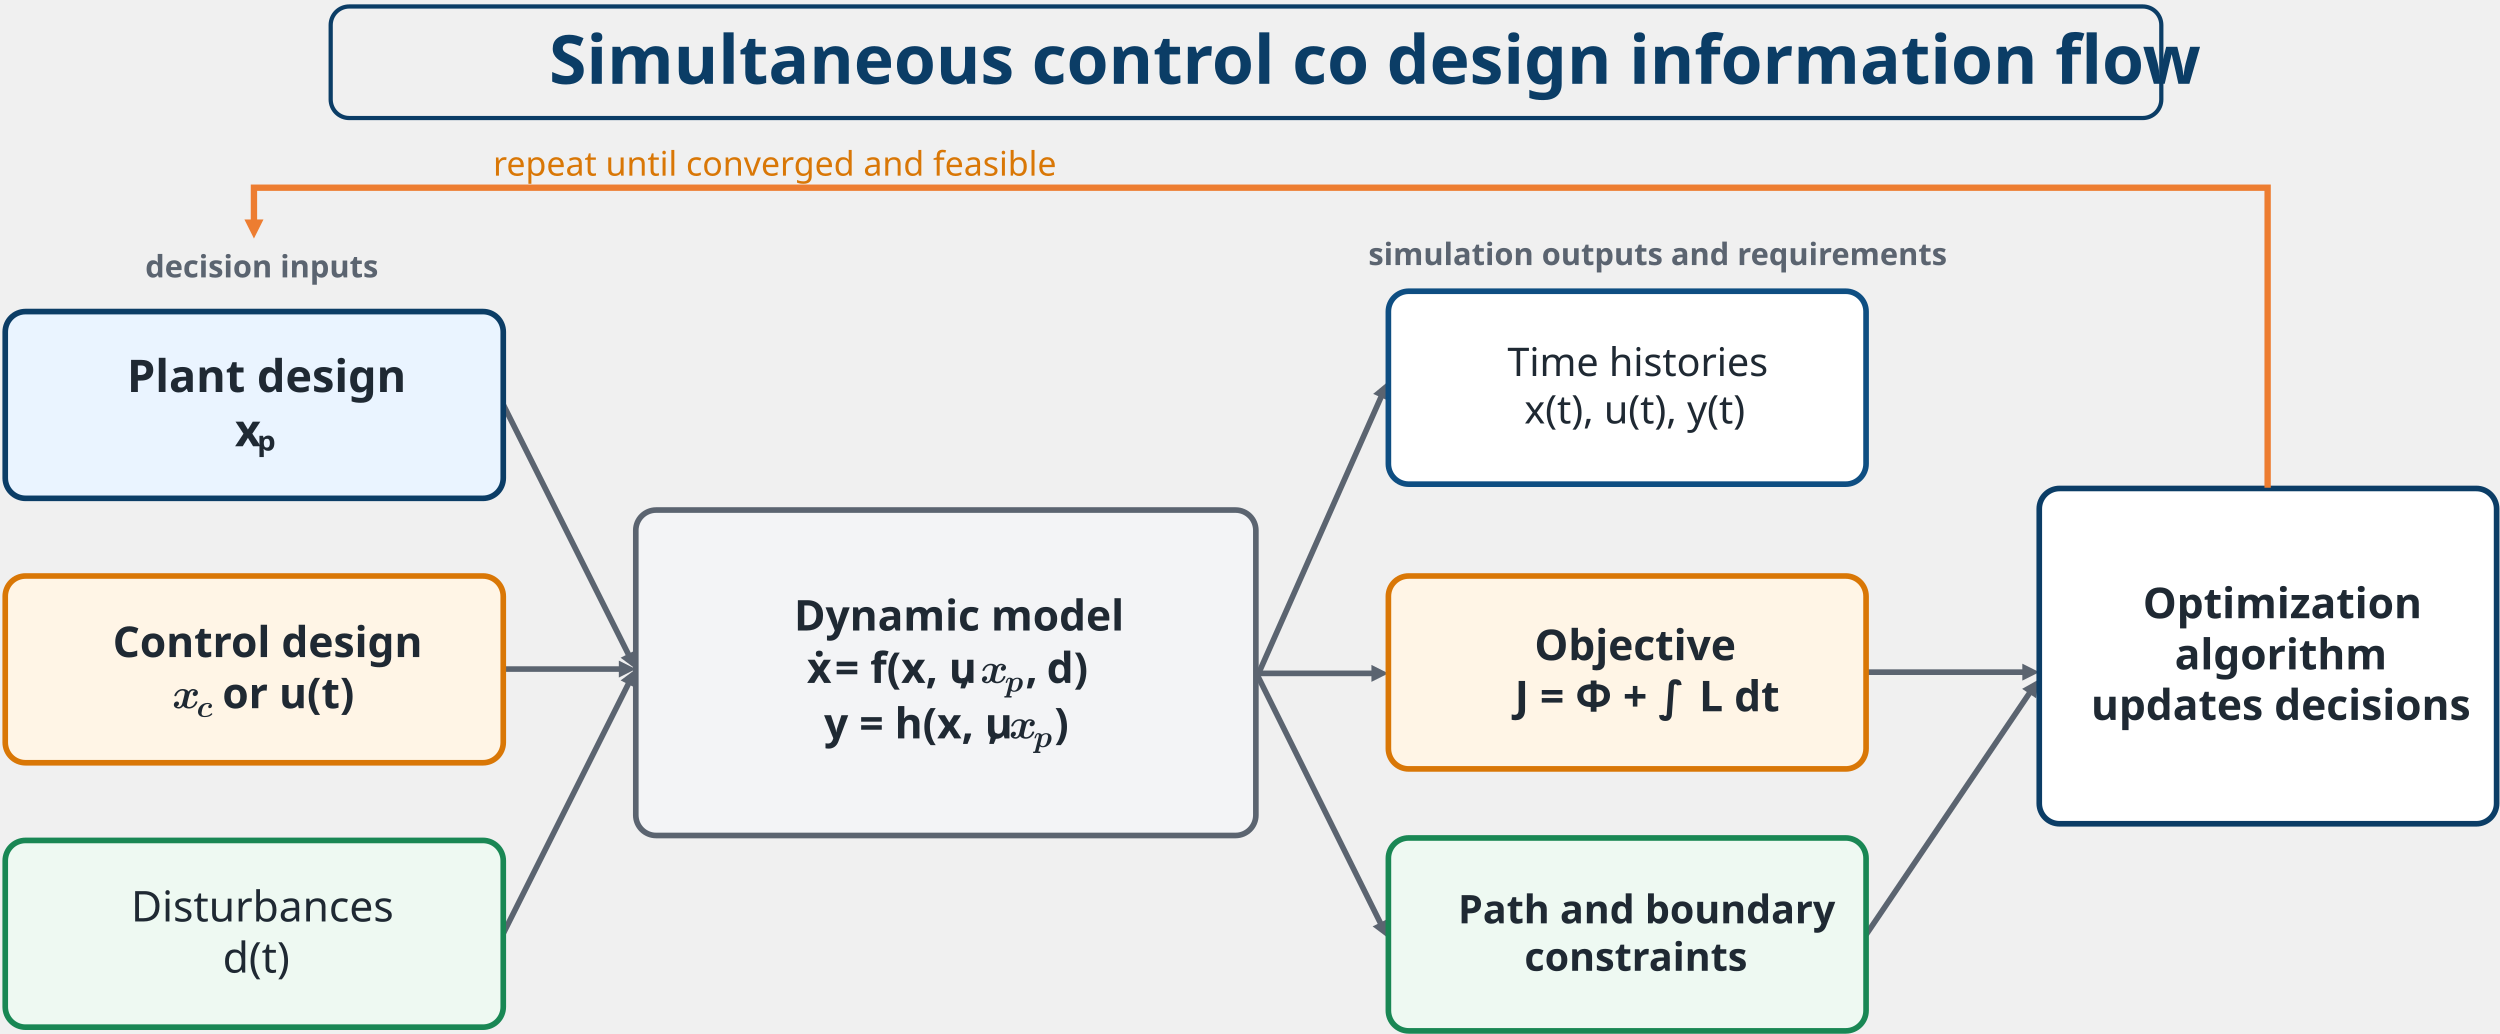
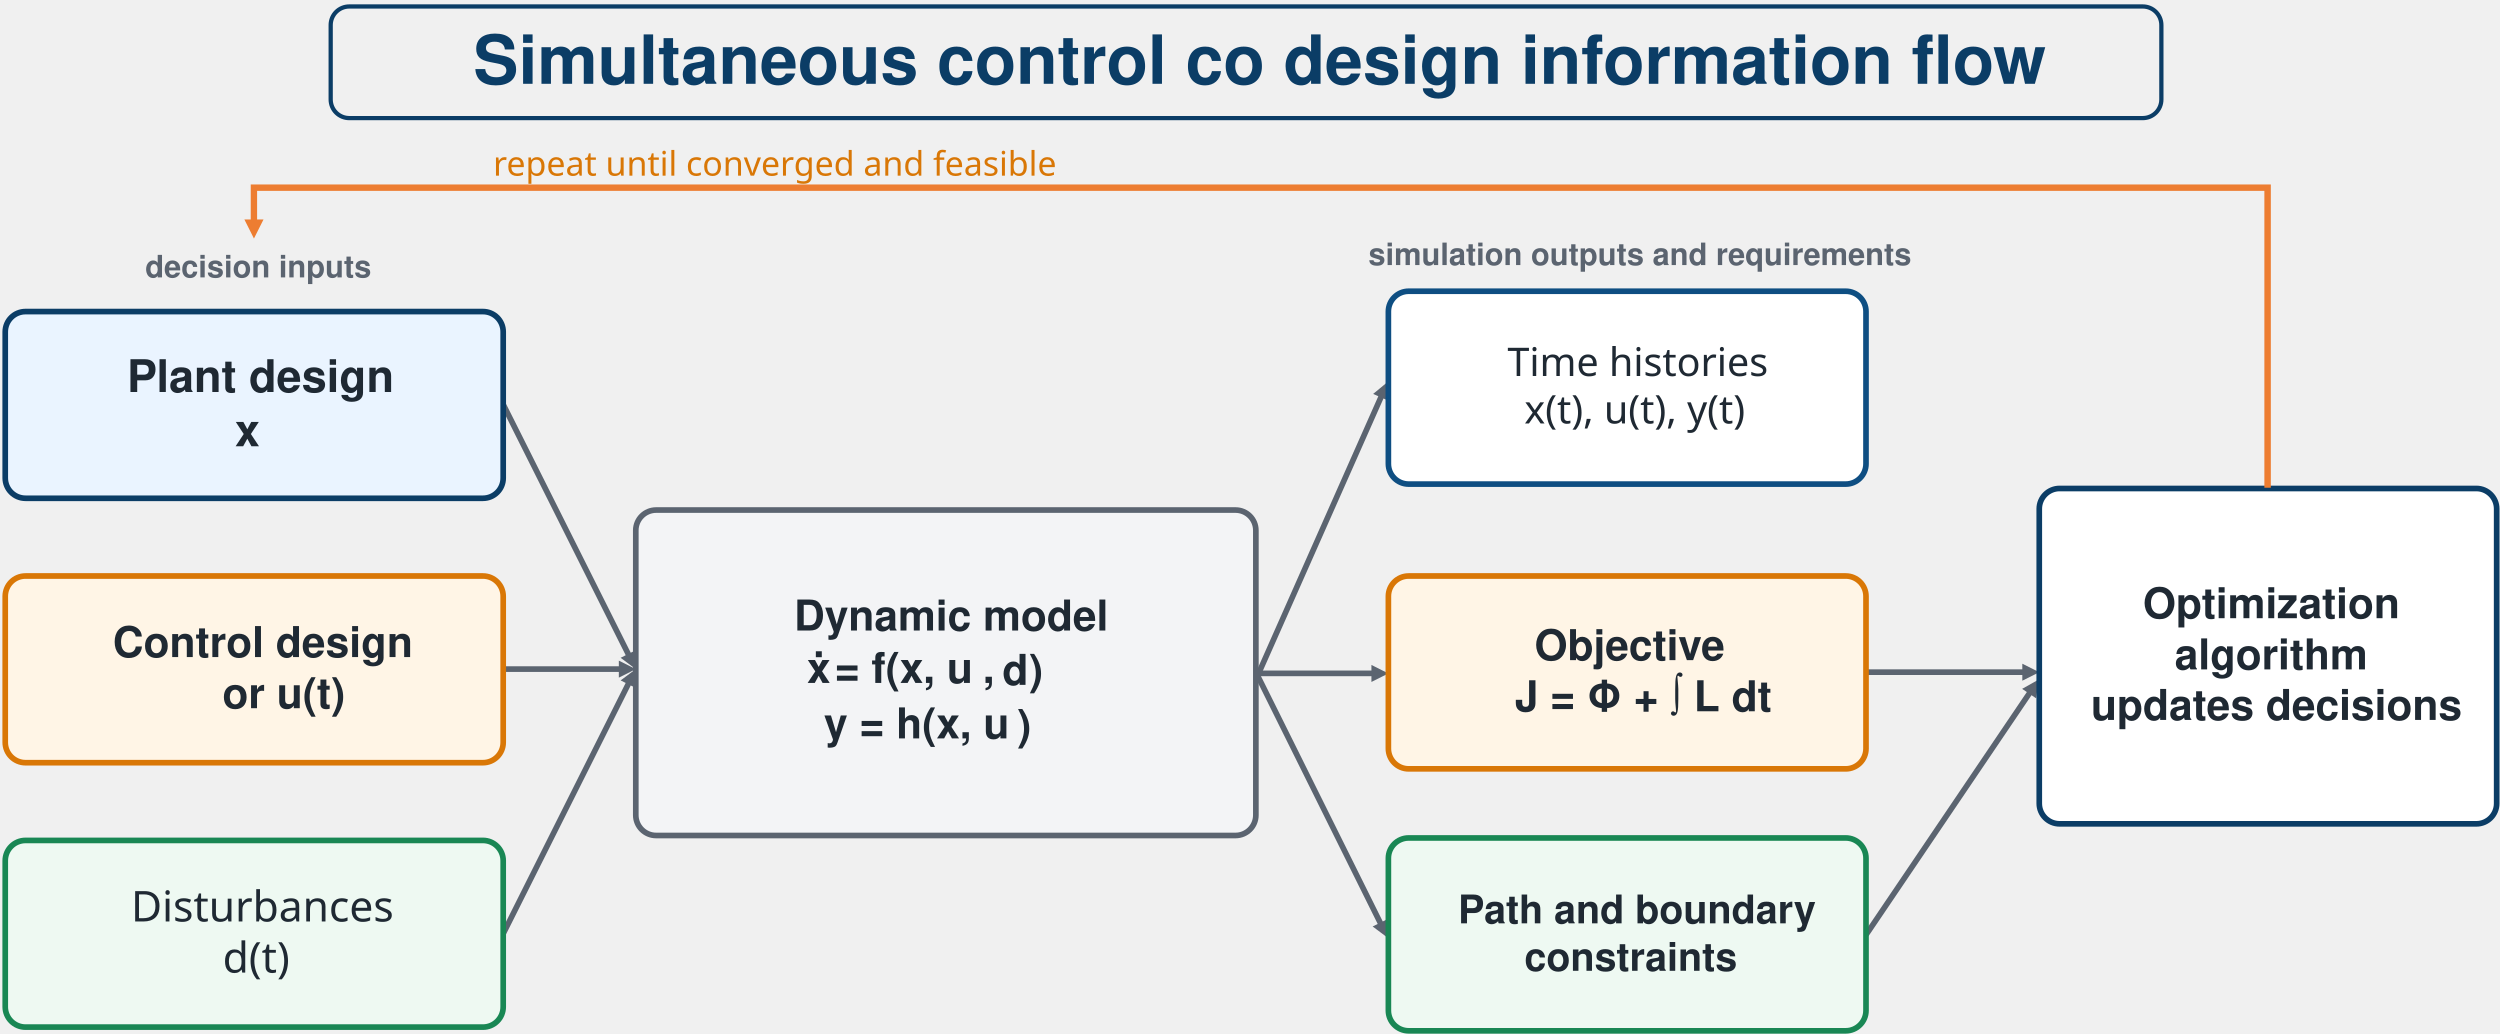
- <svg xmlns="http://www.w3.org/2000/svg" width="4056" height="1677" xml:space="preserve" overflow="hidden">
-   <g transform="translate(-174 -73)">
-     <g>
-       <path d="M710.5 113.668C710.5 97.007 724.007 83.5 740.668 83.5L3650.33 83.5C3666.99 83.5 3680.5 97.007 3680.5 113.668L3680.5 234.332C3680.5 250.993 3666.99 264.5 3650.33 264.5L740.668 264.5C724.007 264.5 710.5 250.993 710.5 234.332Z" stroke="#0B3D66" stroke-width="6.875" stroke-linecap="butt" stroke-linejoin="round" stroke-miterlimit="10" stroke-opacity="1" fill="#FFFFFF" fill-rule="evenodd" fill-opacity="0" />
-       <text fill="#0B3D66" fill-opacity="1" font-family="Aptos Display,Aptos Display_MSFontService,sans-serif" font-style="normal" font-variant="normal" font-weight="700" font-stretch="normal" font-size="110" text-anchor="start" direction="ltr" writing-mode="lr-tb" unicode-bidi="normal" text-decoration="none" transform="matrix(1 0 0 1 1064.82 209)">Simultaneous control co design information flow</text>
-       <path d="M994.597 727.446 1199.33 1135.96 1191.13 1140.07 986.402 731.553ZM1205.47 1127.75 1205.5 1158.5 1180.89 1140.08Z" fill="#5B6470" fill-rule="nonzero" fill-opacity="1" />
-       <path d="M990.5 1153.92 1182.58 1153.92 1182.58 1163.08 990.5 1163.08ZM1178 1144.75 1205.5 1158.5 1178 1172.25Z" fill="#5B6470" fill-rule="nonzero" fill-opacity="1" />
-       <path d="M4.098-2.054 208.83 406.459 200.635 410.566-4.098 2.054ZM214.972 398.254 215 429 190.386 410.575Z" fill="#5B6470" fill-rule="nonzero" fill-opacity="1" transform="matrix(1 0 0 -1 990.5 1587.5)" />
-       <path d="M4.19-1.857 208.908 460.191 200.527 463.905-4.19 1.857ZM215.432 452.287 214 483 190.289 463.427Z" fill="#5B6470" fill-rule="nonzero" fill-opacity="1" transform="matrix(1 0 0 -1 2211.5 1175.5)" />
-       <path d="M2211.5 1160.92 2403.58 1160.92 2403.58 1170.08 2211.5 1170.08ZM2399 1151.75 2426.5 1165.5 2399 1179.25Z" fill="#5B6470" fill-rule="nonzero" fill-opacity="1" />
-       <path d="M2215.6 1161.46 2419.41 1571.94 2411.2 1576.01 2207.39 1165.54ZM2425.59 1563.75 2425.5 1594.5 2400.95 1575.98Z" fill="#5B6470" fill-rule="nonzero" fill-opacity="1" />
-       <path d="M3201.5 1158.92 3459.58 1158.92 3459.58 1168.08 3201.5 1168.08ZM3455 1149.75 3482.5 1163.5 3455 1177.25Z" fill="#5B6470" fill-rule="nonzero" fill-opacity="1" />
-       <path d="M3.797-2.568 270.958 392.45 263.365 397.585-3.797 2.568ZM275.983 383.517 280 414 253.204 398.924Z" fill="#5B6470" fill-rule="nonzero" fill-opacity="1" transform="matrix(1 0 0 -1 3201.5 1589.5)" />
-       <path d="M182.5 611.436C182.5 593.246 197.246 578.5 215.436 578.5L957.564 578.5C975.754 578.5 990.5 593.246 990.5 611.436L990.5 848.564C990.5 866.754 975.754 881.5 957.564 881.5L215.436 881.5C197.246 881.5 182.5 866.754 182.5 848.564Z" stroke="#0B3D66" stroke-width="9.167" stroke-linecap="butt" stroke-linejoin="round" stroke-miterlimit="10" stroke-opacity="1" fill="#EAF4FF" fill-rule="evenodd" fill-opacity="1" />
-       <text fill="#1F2933" fill-opacity="1" font-family="Aptos,Aptos_MSFontService,sans-serif" font-style="normal" font-variant="normal" font-weight="700" font-stretch="normal" font-size="73" text-anchor="start" direction="ltr" writing-mode="lr-tb" unicode-bidi="normal" text-decoration="none" transform="matrix(1 0 0 1 380.073 709)">Plant design</text>
-       <text fill="#1F2933" fill-opacity="1" font-family="Aptos,Aptos_MSFontService,sans-serif" font-style="normal" font-variant="normal" font-weight="700" font-stretch="normal" font-size="73" text-anchor="start" direction="ltr" writing-mode="lr-tb" unicode-bidi="normal" text-decoration="none" transform="matrix(1 0 0 1 555.11 797)">x</text>
-       <text fill="#1F2933" fill-opacity="1" font-family="Segoe UI Symbol,Segoe UI Symbol_MSFontService,sans-serif" font-style="normal" font-variant="normal" font-weight="700" font-stretch="normal" font-size="73" text-anchor="start" direction="ltr" writing-mode="lr-tb" unicode-bidi="normal" text-decoration="none" transform="matrix(1 0 0 1 591.204 797)">ₚ</text>
-       <path d="M182.5 1040.44C182.5 1022.25 197.246 1007.5 215.436 1007.5L957.564 1007.5C975.754 1007.5 990.5 1022.25 990.5 1040.44L990.5 1277.56C990.5 1295.75 975.754 1310.5 957.564 1310.5L215.436 1310.5C197.246 1310.5 182.5 1295.75 182.5 1277.56Z" stroke="#D97706" stroke-width="9.167" stroke-linecap="butt" stroke-linejoin="round" stroke-miterlimit="10" stroke-opacity="1" fill="#FFF5E6" fill-rule="evenodd" fill-opacity="1" />
-       <text fill="#1F2933" fill-opacity="1" font-family="Aptos,Aptos_MSFontService,sans-serif" font-style="normal" font-variant="normal" font-weight="700" font-stretch="normal" font-size="69" text-anchor="start" direction="ltr" writing-mode="lr-tb" unicode-bidi="normal" text-decoration="none" transform="matrix(1 0 0 1 356.973 1139)">Control design</text>
-       <text fill="#1F2933" fill-opacity="1" font-family="Cambria Math,Cambria Math_MSFontService,sans-serif" font-style="normal" font-variant="normal" font-weight="400" font-stretch="normal" font-size="69" text-anchor="start" direction="ltr" writing-mode="lr-tb" unicode-bidi="normal" text-decoration="none" transform="matrix(1 0 0 1 453.406 1222)">𝒙</text>
-       <text fill="#1F2933" fill-opacity="1" font-family="Cambria Math,Cambria Math_MSFontService,sans-serif" font-style="normal" font-variant="normal" font-weight="400" font-stretch="normal" font-size="50" text-anchor="start" direction="ltr" writing-mode="lr-tb" unicode-bidi="normal" text-decoration="none" transform="matrix(1 0 0 1 492.937 1236)">𝒄</text>
-       <text fill="#1F2933" fill-opacity="1" font-family="Aptos,Aptos_MSFontService,sans-serif" font-style="normal" font-variant="normal" font-weight="700" font-stretch="normal" font-size="69" text-anchor="start" direction="ltr" writing-mode="lr-tb" unicode-bidi="normal" text-decoration="none" transform="matrix(1 0 0 1 534.76 1222)">or u(t)</text>
-       <path d="M182.5 1469.44C182.5 1451.25 197.246 1436.5 215.436 1436.5L957.564 1436.5C975.754 1436.5 990.5 1451.25 990.5 1469.44L990.5 1706.56C990.5 1724.75 975.754 1739.5 957.564 1739.5L215.436 1739.5C197.246 1739.5 182.5 1724.75 182.5 1706.56Z" stroke="#198754" stroke-width="9.167" stroke-linecap="butt" stroke-linejoin="round" stroke-miterlimit="10" stroke-opacity="1" fill="#EEF9F2" fill-rule="evenodd" fill-opacity="1" />
-       <text fill="#1F2933" fill-opacity="1" font-family="Aptos,Aptos_MSFontService,sans-serif" font-style="normal" font-variant="normal" font-weight="400" font-stretch="normal" font-size="69" text-anchor="start" direction="ltr" writing-mode="lr-tb" unicode-bidi="normal" text-decoration="none" transform="matrix(1 0 0 1 386.581 1568)">Disturbances</text>
-       <text fill="#1F2933" fill-opacity="1" font-family="Aptos,Aptos_MSFontService,sans-serif" font-style="normal" font-variant="normal" font-weight="400" font-stretch="normal" font-size="69" text-anchor="start" direction="ltr" writing-mode="lr-tb" unicode-bidi="normal" text-decoration="none" transform="matrix(1 0 0 1 535.333 1651)">d(t)</text>
-       <path d="M1205.5 933.5C1205.5 915.275 1220.27 900.5 1238.5 900.5L2178.5 900.5C2196.73 900.5 2211.5 915.275 2211.5 933.5L2211.5 1395.5C2211.5 1413.73 2196.73 1428.5 2178.5 1428.5L1238.5 1428.5C1220.27 1428.5 1205.5 1413.73 1205.5 1395.5Z" stroke="#5B6470" stroke-width="9.167" stroke-linecap="butt" stroke-linejoin="round" stroke-miterlimit="10" stroke-opacity="1" fill="#F3F4F6" fill-rule="evenodd" fill-opacity="1" />
-       <text fill="#1F2933" fill-opacity="1" font-family="Aptos,Aptos_MSFontService,sans-serif" font-style="normal" font-variant="normal" font-weight="700" font-stretch="normal" font-size="69" text-anchor="start" direction="ltr" writing-mode="lr-tb" unicode-bidi="normal" text-decoration="none" transform="matrix(1 0 0 1 1462.26 1096)">Dynamic model</text>
-       <text fill="#1F2933" fill-opacity="1" font-family="Calibri,Calibri_MSFontService,sans-serif" font-style="normal" font-variant="normal" font-weight="700" font-stretch="normal" font-size="69" text-anchor="start" direction="ltr" writing-mode="lr-tb" unicode-bidi="normal" text-decoration="none" transform="matrix(1 0 0 1 1483.16 1181)">ẋ</text>
-       <text fill="#1F2933" fill-opacity="1" font-family="Aptos,Aptos_MSFontService,sans-serif" font-style="normal" font-variant="normal" font-weight="700" font-stretch="normal" font-size="69" text-anchor="start" direction="ltr" writing-mode="lr-tb" unicode-bidi="normal" text-decoration="none" transform="matrix(1 0 0 1 1528.42 1181)">= f(x, u</text>
-       <text fill="#1F2933" fill-opacity="1" font-family="Aptos,Aptos_MSFontService,sans-serif" font-style="normal" font-variant="normal" font-weight="700" font-stretch="normal" font-size="69" text-anchor="start" direction="ltr" writing-mode="lr-tb" unicode-bidi="normal" text-decoration="none" transform="matrix(1 0 0 1 1730.08 1181)">, </text>
-       <text fill="#1F2933" fill-opacity="1" font-family="Cambria Math,Cambria Math_MSFontService,sans-serif" font-style="normal" font-variant="normal" font-weight="400" font-stretch="normal" font-size="69" text-anchor="start" direction="ltr" writing-mode="lr-tb" unicode-bidi="normal" text-decoration="none" transform="matrix(1 0 0 1 1764.46 1181)">𝒙</text>
-       <text fill="#1F2933" fill-opacity="1" font-family="Cambria Math,Cambria Math_MSFontService,sans-serif" font-style="normal" font-variant="normal" font-weight="400" font-stretch="normal" font-size="50" text-anchor="start" direction="ltr" writing-mode="lr-tb" unicode-bidi="normal" text-decoration="none" transform="matrix(1 0 0 1 1803.99 1195)">𝒑</text>
-       <text fill="#1F2933" fill-opacity="1" font-family="Aptos,Aptos_MSFontService,sans-serif" font-style="normal" font-variant="normal" font-weight="700" font-stretch="normal" font-size="69" text-anchor="start" direction="ltr" writing-mode="lr-tb" unicode-bidi="normal" text-decoration="none" transform="matrix(1 0 0 1 1837.79 1181)">, </text>
-       <text fill="#1F2933" fill-opacity="1" font-family="Aptos,Aptos_MSFontService,sans-serif" font-style="normal" font-variant="normal" font-weight="700" font-stretch="normal" font-size="69" text-anchor="start" direction="ltr" writing-mode="lr-tb" unicode-bidi="normal" text-decoration="none" transform="matrix(1 0 0 1 1872.17 1181)">d)</text>
-       <text fill="#1F2933" fill-opacity="1" font-family="Aptos,Aptos_MSFontService,sans-serif" font-style="normal" font-variant="normal" font-weight="700" font-stretch="normal" font-size="69" text-anchor="start" direction="ltr" writing-mode="lr-tb" unicode-bidi="normal" text-decoration="none" transform="matrix(1 0 0 1 1510.95 1271)">y = h(x, u</text>
-       <text fill="#1F2933" fill-opacity="1" font-family="Aptos,Aptos_MSFontService,sans-serif" font-style="normal" font-variant="normal" font-weight="700" font-stretch="normal" font-size="69" text-anchor="start" direction="ltr" writing-mode="lr-tb" unicode-bidi="normal" text-decoration="none" transform="matrix(1 0 0 1 1776.79 1271)">, </text>
-       <text fill="#1F2933" fill-opacity="1" font-family="Cambria Math,Cambria Math_MSFontService,sans-serif" font-style="normal" font-variant="normal" font-weight="400" font-stretch="normal" font-size="69" text-anchor="start" direction="ltr" writing-mode="lr-tb" unicode-bidi="normal" text-decoration="none" transform="matrix(1 0 0 1 1811.16 1271)">𝒙</text>
-       <text fill="#1F2933" fill-opacity="1" font-family="Cambria Math,Cambria Math_MSFontService,sans-serif" font-style="normal" font-variant="normal" font-weight="400" font-stretch="normal" font-size="50" text-anchor="start" direction="ltr" writing-mode="lr-tb" unicode-bidi="normal" text-decoration="none" transform="matrix(1 0 0 1 1850.69 1285)">𝒑</text>
-       <text fill="#1F2933" fill-opacity="1" font-family="Aptos,Aptos_MSFontService,sans-serif" font-style="normal" font-variant="normal" font-weight="700" font-stretch="normal" font-size="69" text-anchor="start" direction="ltr" writing-mode="lr-tb" unicode-bidi="normal" text-decoration="none" transform="matrix(1 0 0 1 1884.49 1271)">)</text>
-       <path d="M2426.5 578.446C2426.5 560.25 2441.25 545.5 2459.45 545.5L3168.55 545.5C3186.75 545.5 3201.5 560.25 3201.5 578.446L3201.5 825.554C3201.5 843.749 3186.75 858.5 3168.55 858.5L2459.45 858.5C2441.25 858.5 2426.5 843.749 2426.5 825.554Z" stroke="#0E4E82" stroke-width="9.167" stroke-linecap="butt" stroke-linejoin="round" stroke-miterlimit="10" stroke-opacity="1" fill="#FFFFFF" fill-rule="evenodd" fill-opacity="1" />
-       <text fill="#1F2933" fill-opacity="1" font-family="Aptos,Aptos_MSFontService,sans-serif" font-style="normal" font-variant="normal" font-weight="400" font-stretch="normal" font-size="64" text-anchor="start" direction="ltr" writing-mode="lr-tb" unicode-bidi="normal" text-decoration="none" transform="matrix(1 0 0 1 2619.66 683)">Time histories</text>
-       <text fill="#1F2933" fill-opacity="1" font-family="Aptos,Aptos_MSFontService,sans-serif" font-style="normal" font-variant="normal" font-weight="400" font-stretch="normal" font-size="64" text-anchor="start" direction="ltr" writing-mode="lr-tb" unicode-bidi="normal" text-decoration="none" transform="matrix(1 0 0 1 2647.09 760)">x(t), u(t), y(t)</text>
-       <path d="M2426.5 1040.45C2426.5 1022.25 2441.25 1007.5 2459.45 1007.5L3168.55 1007.5C3186.75 1007.5 3201.5 1022.25 3201.5 1040.45L3201.5 1287.55C3201.5 1305.75 3186.75 1320.5 3168.55 1320.5L2459.45 1320.5C2441.25 1320.5 2426.5 1305.75 2426.5 1287.55Z" stroke="#D97706" stroke-width="9.167" stroke-linecap="butt" stroke-linejoin="round" stroke-miterlimit="10" stroke-opacity="1" fill="#FFF5E6" fill-rule="evenodd" fill-opacity="1" />
-       <text fill="#1F2933" fill-opacity="1" font-family="Aptos,Aptos_MSFontService,sans-serif" font-style="normal" font-variant="normal" font-weight="700" font-stretch="normal" font-size="69" text-anchor="start" direction="ltr" writing-mode="lr-tb" unicode-bidi="normal" text-decoration="none" transform="matrix(1 0 0 1 2663.49 1144)">Objective</text>
-       <text fill="#1F2933" fill-opacity="1" font-family="Aptos,Aptos_MSFontService,sans-serif" font-style="normal" font-variant="normal" font-weight="700" font-stretch="normal" font-size="69" text-anchor="start" direction="ltr" writing-mode="lr-tb" unicode-bidi="normal" text-decoration="none" transform="matrix(1 0 0 1 2631.64 1227)">J = Φ + ∫ L dt</text>
-       <path d="M2426.5 1465.45C2426.5 1447.25 2441.25 1432.5 2459.45 1432.5L3168.55 1432.5C3186.75 1432.5 3201.5 1447.25 3201.5 1465.45L3201.5 1712.55C3201.5 1730.75 3186.75 1745.5 3168.55 1745.5L2459.45 1745.5C2441.25 1745.5 2426.5 1730.75 2426.5 1712.55Z" stroke="#198754" stroke-width="9.167" stroke-linecap="butt" stroke-linejoin="round" stroke-miterlimit="10" stroke-opacity="1" fill="#EEF9F2" fill-rule="evenodd" fill-opacity="1" />
-       <text fill="#1F2933" fill-opacity="1" font-family="Aptos,Aptos_MSFontService,sans-serif" font-style="normal" font-variant="normal" font-weight="700" font-stretch="normal" font-size="64" text-anchor="start" direction="ltr" writing-mode="lr-tb" unicode-bidi="normal" text-decoration="none" transform="matrix(1 0 0 1 2539.56 1571)">Path and boundary</text>
-       <text fill="#1F2933" fill-opacity="1" font-family="Aptos,Aptos_MSFontService,sans-serif" font-style="normal" font-variant="normal" font-weight="700" font-stretch="normal" font-size="64" text-anchor="start" direction="ltr" writing-mode="lr-tb" unicode-bidi="normal" text-decoration="none" transform="matrix(1 0 0 1 2647.22 1648)">constraints</text>
-       <path d="M3482.5 898.472C3482.5 880.262 3497.26 865.5 3515.47 865.5L4191.53 865.5C4209.74 865.5 4224.5 880.262 4224.5 898.472L4224.5 1376.53C4224.5 1394.74 4209.74 1409.5 4191.53 1409.5L3515.47 1409.5C3497.26 1409.5 3482.5 1394.74 3482.5 1376.53Z" stroke="#0B3D66" stroke-width="9.167" stroke-linecap="butt" stroke-linejoin="round" stroke-miterlimit="10" stroke-opacity="1" fill="#FFFFFF" fill-rule="evenodd" fill-opacity="1" />
-       <text fill="#1F2933" fill-opacity="1" font-family="Aptos,Aptos_MSFontService,sans-serif" font-style="normal" font-variant="normal" font-weight="700" font-stretch="normal" font-size="69" text-anchor="start" direction="ltr" writing-mode="lr-tb" unicode-bidi="normal" text-decoration="none" transform="matrix(1 0 0 1 3650.61 1076)">Optimization</text>
-       <text fill="#1F2933" fill-opacity="1" font-family="Aptos,Aptos_MSFontService,sans-serif" font-style="normal" font-variant="normal" font-weight="700" font-stretch="normal" font-size="69" text-anchor="start" direction="ltr" writing-mode="lr-tb" unicode-bidi="normal" text-decoration="none" transform="matrix(1 0 0 1 3702.22 1159)">algorithm</text>
-       <text fill="#1F2933" fill-opacity="1" font-family="Aptos,Aptos_MSFontService,sans-serif" font-style="normal" font-variant="normal" font-weight="700" font-stretch="normal" font-size="69" text-anchor="start" direction="ltr" writing-mode="lr-tb" unicode-bidi="normal" text-decoration="none" transform="matrix(1 0 0 1 3566.39 1241)">updates decisions</text>
-       <text fill="#5B6470" fill-opacity="1" font-family="Aptos,Aptos_MSFontService,sans-serif" font-style="normal" font-variant="normal" font-weight="700" font-stretch="normal" font-size="50" text-anchor="start" direction="ltr" writing-mode="lr-tb" unicode-bidi="normal" text-decoration="none" transform="matrix(1 0 0 1 409.578 523)">decision inputs</text>
-       <text fill="#5B6470" fill-opacity="1" font-family="Aptos,Aptos_MSFontService,sans-serif" font-style="normal" font-variant="normal" font-weight="700" font-stretch="normal" font-size="50" text-anchor="start" direction="ltr" writing-mode="lr-tb" unicode-bidi="normal" text-decoration="none" transform="matrix(1 0 0 1 2394.05 503)">simulation outputs and requirements</text>
-       <path d="M0-5.156 491.907-5.156 491.907 3272.16 430.031 3272.16 430.031 3261.84 486.751 3261.84 481.594 3267 481.594 0 486.751 5.156 0 5.156ZM435.188 3282.47 404.25 3267 435.188 3251.53Z" fill="#ED7D31" fill-rule="nonzero" fill-opacity="1" transform="matrix(-1.83697e-16 -1 -1 1.83697e-16 3853 864.25)" />
-       <text fill="#D97706" fill-opacity="1" font-family="Aptos,Aptos_MSFontService,sans-serif" font-style="normal" font-variant="normal" font-weight="400" font-stretch="normal" font-size="55" text-anchor="start" direction="ltr" writing-mode="lr-tb" unicode-bidi="normal" text-decoration="none" transform="matrix(1 0 0 1 973.975 358)">repeat until converged and feasible</text>
-     </g>
+ <svg xmlns="http://www.w3.org/2000/svg" id="Layer_1" version="1.1" viewBox="0 0 4056 1677">
+   <defs>
+     <style>
+       .st0 {
+         font-size: 73px;
+       }
+ 
+       .st0, .st1, .st2, .st3, .st4, .st5, .st6, .st7, .st8 {
+         isolation: isolate;
+       }
+ 
+       .st0, .st2, .st4, .st5, .st8 {
+         font-family: Helvetica-Bold, Helvetica;
+         font-weight: 700;
+       }
+ 
+       .st0, .st4, .st6, .st7, .st8 {
+         fill: #1f2933;
+       }
+ 
+       .st1 {
+         fill: #d97706;
+         font-size: 55px;
+       }
+ 
+       .st1, .st6, .st7 {
+         font-family: Aptos, Aptos;
+       }
+ 
+       .st2 {
+         font-size: 50px;
+       }
+ 
+       .st2, .st9 {
+         fill: #5b6470;
+       }
+ 
+       .st10 {
+         stroke: #0e4e82;
+       }
+ 
+       .st10, .st11, .st12, .st13, .st14, .st15, .st16 {
+         fill-rule: evenodd;
+         stroke-linejoin: round;
+       }
+ 
+       .st10, .st11, .st13, .st14, .st15, .st16 {
+         stroke-width: 9.2px;
+       }
+ 
+       .st10, .st12, .st14 {
+         fill: #fff;
+       }
+ 
+       .st17 {
+         fill: #ed7d31;
+       }
+ 
+       .st11 {
+         fill: #eaf4ff;
+       }
+ 
+       .st11, .st12, .st14 {
+         stroke: #0b3d66;
+       }
+ 
+       .st4, .st7 {
+         font-size: 69px;
+       }
+ 
+       .st12 {
+         fill-opacity: 0;
+         stroke-width: 6.9px;
+       }
+ 
+       .st13 {
+         fill: #eef9f2;
+         stroke: #198754;
+       }
+ 
+       .st5 {
+         fill: #0b3d66;
+         font-size: 110px;
+       }
+ 
+       .st6, .st8 {
+         font-size: 64px;
+       }
+ 
+       .st15 {
+         fill: #fff5e6;
+         stroke: #d97706;
+       }
+ 
+       .st16 {
+         fill: #f3f4f6;
+         stroke: #5b6470;
+       }
+     </style>
+   </defs>
+   <path class="st12" d="M536.5,40.7c0-16.7,13.5-30.2,30.2-30.2h2909.7c16.7,0,30.2,13.5,30.2,30.2v120.7c0,16.7-13.5,30.2-30.2,30.2H566.7c-16.7,0-30.2-13.5-30.2-30.2V40.7Z" />
+   <g class="st3">
+     <text class="st5" transform="translate(767.7 136)">
+       <tspan x="0" y="0">Simultaneous control co design information flow</tspan>
+     </text>
+   </g>
+   <path class="st9" d="M820.6,654.4l204.7,408.5-8.2,4.1-204.7-408.5,8.2-4.1h0ZM1031.5,1054.8v30.8l-24.6-18.4,24.6-12.3h0Z" />
+   <path class="st9" d="M816.5,1080.9h192.1v9.2h-192.1v-9.2ZM1004,1071.8l27.5,13.8-27.5,13.8v-27.5h0Z" />
+   <path class="st9" d="M820.6,1516.6l204.7-408.5-8.2-4.1-204.7,408.5,8.2,4.1h0ZM1031.5,1116.2v-30.7l-24.6,18.4,24.6,12.3h0Z" />
+   <path class="st9" d="M2041.7,1104.4l204.7-462-8.4-3.7-204.7,462,8.4,3.7h0ZM2252.9,650.2l-1.4-30.7-23.7,19.6,25.1,11.1h0Z" />
+   <path class="st9" d="M2037.5,1087.9h192.1v9.2h-192.1v-9.2h0ZM2225,1078.8l27.5,13.8-27.5,13.8v-27.5h0Z" />
+   <path class="st9" d="M2041.6,1088.5l203.8,410.5-8.2,4.1-203.8-410.5,8.2-4.1h0ZM2251.6,1490.8v30.8l-24.6-18.5,24.6-12.2h0Z" />
+   <path class="st9" d="M3027.5,1085.9h258.1v9.2h-258.1v-9.2ZM3281,1076.8l27.5,13.8-27.5,13.8v-27.5h0Z" />
+   <path class="st9" d="M3031.3,1519.1l267.2-395-7.6-5.1-267.2,395,7.6,5.1ZM3303.5,1133l4-30.5-26.8,15.1,22.8,15.4Z" />
+   <path class="st11" d="M8.5,538.4c0-18.2,14.7-32.9,32.9-32.9h742.1c18.2,0,32.9,14.7,32.9,32.9v237.1c0,18.2-14.7,32.9-32.9,32.9H41.4c-18.2,0-32.9-14.7-32.9-32.9v-237.1Z" />
+   <g class="st3">
+     <text class="st0" transform="translate(206.1 636)">
+       <tspan x="0" y="0">Plant design</tspan>
+     </text>
+   </g>
+   <g class="st3">
+     <text class="st0" transform="translate(381.1 724)">
+       <tspan x="0" y="0">x</tspan>
+     </text>
+   </g>
+   <path class="st15" d="M8.5,967.4c0-18.2,14.7-32.9,32.9-32.9h742.1c18.2,0,32.9,14.8,32.9,32.9v237.1c0,18.2-14.7,32.9-32.9,32.9H41.4c-18.2,0-32.9-14.8-32.9-32.9v-237.1Z" />
+   <g class="st3">
+     <text class="st4" transform="translate(183 1066)">
+       <tspan x="0" y="0">Control design</tspan>
+     </text>
+   </g>
+   <g class="st3">
+     <text class="st4" transform="translate(360.8 1149)">
+       <tspan x="0" y="0">or u(t)</tspan>
+     </text>
+   </g>
+   <path class="st13" d="M8.5,1396.4c0-18.2,14.7-32.9,32.9-32.9h742.1c18.2,0,32.9,14.8,32.9,32.9v237.1c0,18.2-14.7,32.9-32.9,32.9H41.4c-18.2,0-32.9-14.8-32.9-32.9v-237.1Z" />
+   <g class="st3">
+     <text class="st7" transform="translate(212.6 1495)">
+       <tspan x="0" y="0">Disturbances</tspan>
+     </text>
+   </g>
+   <g class="st3">
+     <text class="st7" transform="translate(361.3 1578)">
+       <tspan x="0" y="0">d(t)</tspan>
+     </text>
+   </g>
+   <path class="st16" d="M1031.5,860.5c0-18.2,14.8-33,33-33h940c18.2,0,33,14.8,33,33v462c0,18.2-14.8,33-33,33h-940c-18.2,0-33-14.8-33-33v-462Z" />
+   <g class="st3">
+     <text class="st4" transform="translate(1288.3 1023)">
+       <tspan x="0" y="0">Dynamic model</tspan>
+     </text>
+   </g>
+   <g class="st3">
+     <text class="st4" transform="translate(1309.2 1108)">
+       <tspan x="0" y="0">ẋ</tspan>
+     </text>
+   </g>
+   <g class="st3">
+     <text class="st4" transform="translate(1354.4 1108)">
+       <tspan x="0" y="0">= f(x, u</tspan>
+     </text>
+   </g>
+   <g class="st3">
+     <text class="st4" transform="translate(1594.5 1108)">
+       <tspan x="0" y="0">,</tspan>
+     </text>
+   </g>
+   <g class="st3">
+     <text class="st4" transform="translate(1626.2 1111.1)">
+       <tspan x="0" y="0">d)</tspan>
+     </text>
+   </g>
+   <g class="st3">
+     <text class="st4" transform="translate(1336.9 1198)">
+       <tspan x="0" y="0">y = h(x, u</tspan>
+     </text>
+   </g>
+   <g class="st3">
+     <text class="st4" transform="translate(1650.2 1200.6)">
+       <tspan x="0" y="0">)</tspan>
+     </text>
+   </g>
+   <path class="st10" d="M2252.5,505.4c0-18.2,14.8-32.9,32.9-32.9h709.1c18.2,0,32.9,14.8,32.9,32.9v247.1c0,18.2-14.8,32.9-32.9,32.9h-709.1c-18.2,0-32.9-14.8-32.9-32.9v-247.1Z" />
+   <g class="st3">
+     <text class="st6" transform="translate(2445.7 610)">
+       <tspan x="0" y="0">Time histories</tspan>
+     </text>
+   </g>
+   <g class="st3">
+     <text class="st6" transform="translate(2473.1 687)">
+       <tspan x="0" y="0">x(t), u(t), y(t)</tspan>
+     </text>
+   </g>
+   <path class="st15" d="M2252.5,967.4c0-18.2,14.8-32.9,32.9-32.9h709.1c18.2,0,32.9,14.8,32.9,32.9v247.1c0,18.2-14.8,32.9-32.9,32.9h-709.1c-18.2,0-32.9-14.8-32.9-32.9v-247.1Z" />
+   <g class="st3">
+     <text class="st4" transform="translate(2489.5 1071)">
+       <tspan x="0" y="0">Objective</tspan>
+     </text>
+   </g>
+   <g class="st3">
+     <text class="st4" transform="translate(2457.6 1154)">
+       <tspan x="0" y="0">J = Φ + ∫ L dt</tspan>
+     </text>
+   </g>
+   <path class="st13" d="M2252.5,1392.4c0-18.2,14.8-32.9,32.9-32.9h709.1c18.2,0,32.9,14.8,32.9,32.9v247.1c0,18.2-14.8,32.9-32.9,32.9h-709.1c-18.2,0-32.9-14.8-32.9-32.9v-247.1Z" />
+   <g class="st3">
+     <text class="st8" transform="translate(2365.6 1498)">
+       <tspan x="0" y="0">Path and boundary</tspan>
+     </text>
+   </g>
+   <g class="st3">
+     <text class="st8" transform="translate(2473.2 1575)">
+       <tspan x="0" y="0">constraints</tspan>
+     </text>
+   </g>
+   <path class="st14" d="M3308.5,825.5c0-18.2,14.8-33,33-33h676.1c18.2,0,33,14.8,33,33v478.1c0,18.2-14.8,33-33,33h-676.1c-18.2,0-33-14.8-33-33v-478.1Z" />
+   <g class="st3">
+     <text class="st4" transform="translate(3476.6 1003)">
+       <tspan x="0" y="0">Optimization</tspan>
+     </text>
+   </g>
+   <g class="st3">
+     <text class="st4" transform="translate(3528.2 1086)">
+       <tspan x="0" y="0">algorithm</tspan>
+     </text>
+   </g>
+   <g class="st3">
+     <text class="st4" transform="translate(3392.4 1168)">
+       <tspan x="0" y="0">updates decisions</tspan>
+     </text>
+   </g>
+   <g class="st3">
+     <text class="st2" transform="translate(235.6 450)">
+       <tspan x="0" y="0">decision inputs</tspan>
+     </text>
+   </g>
+   <g class="st3">
+     <text class="st2" transform="translate(2220.1 430)">
+       <tspan x="0" y="0">simulation outputs and requirements</tspan>
+     </text>
+   </g>
+   <path class="st17" d="M3684.2,791.2v-491.9H406.8v61.9h10.3v-56.7l-5.2,5.2h3267l-5.2-5.2v486.8h10.5ZM396.5,356.1l15.5,30.9,15.5-30.9h-31Z" />
+   <g class="st3">
+     <text class="st1" transform="translate(800 285)">
+       <tspan x="0" y="0">repeat until converged and feasible</tspan>
+     </text>
  </g>
</svg>
